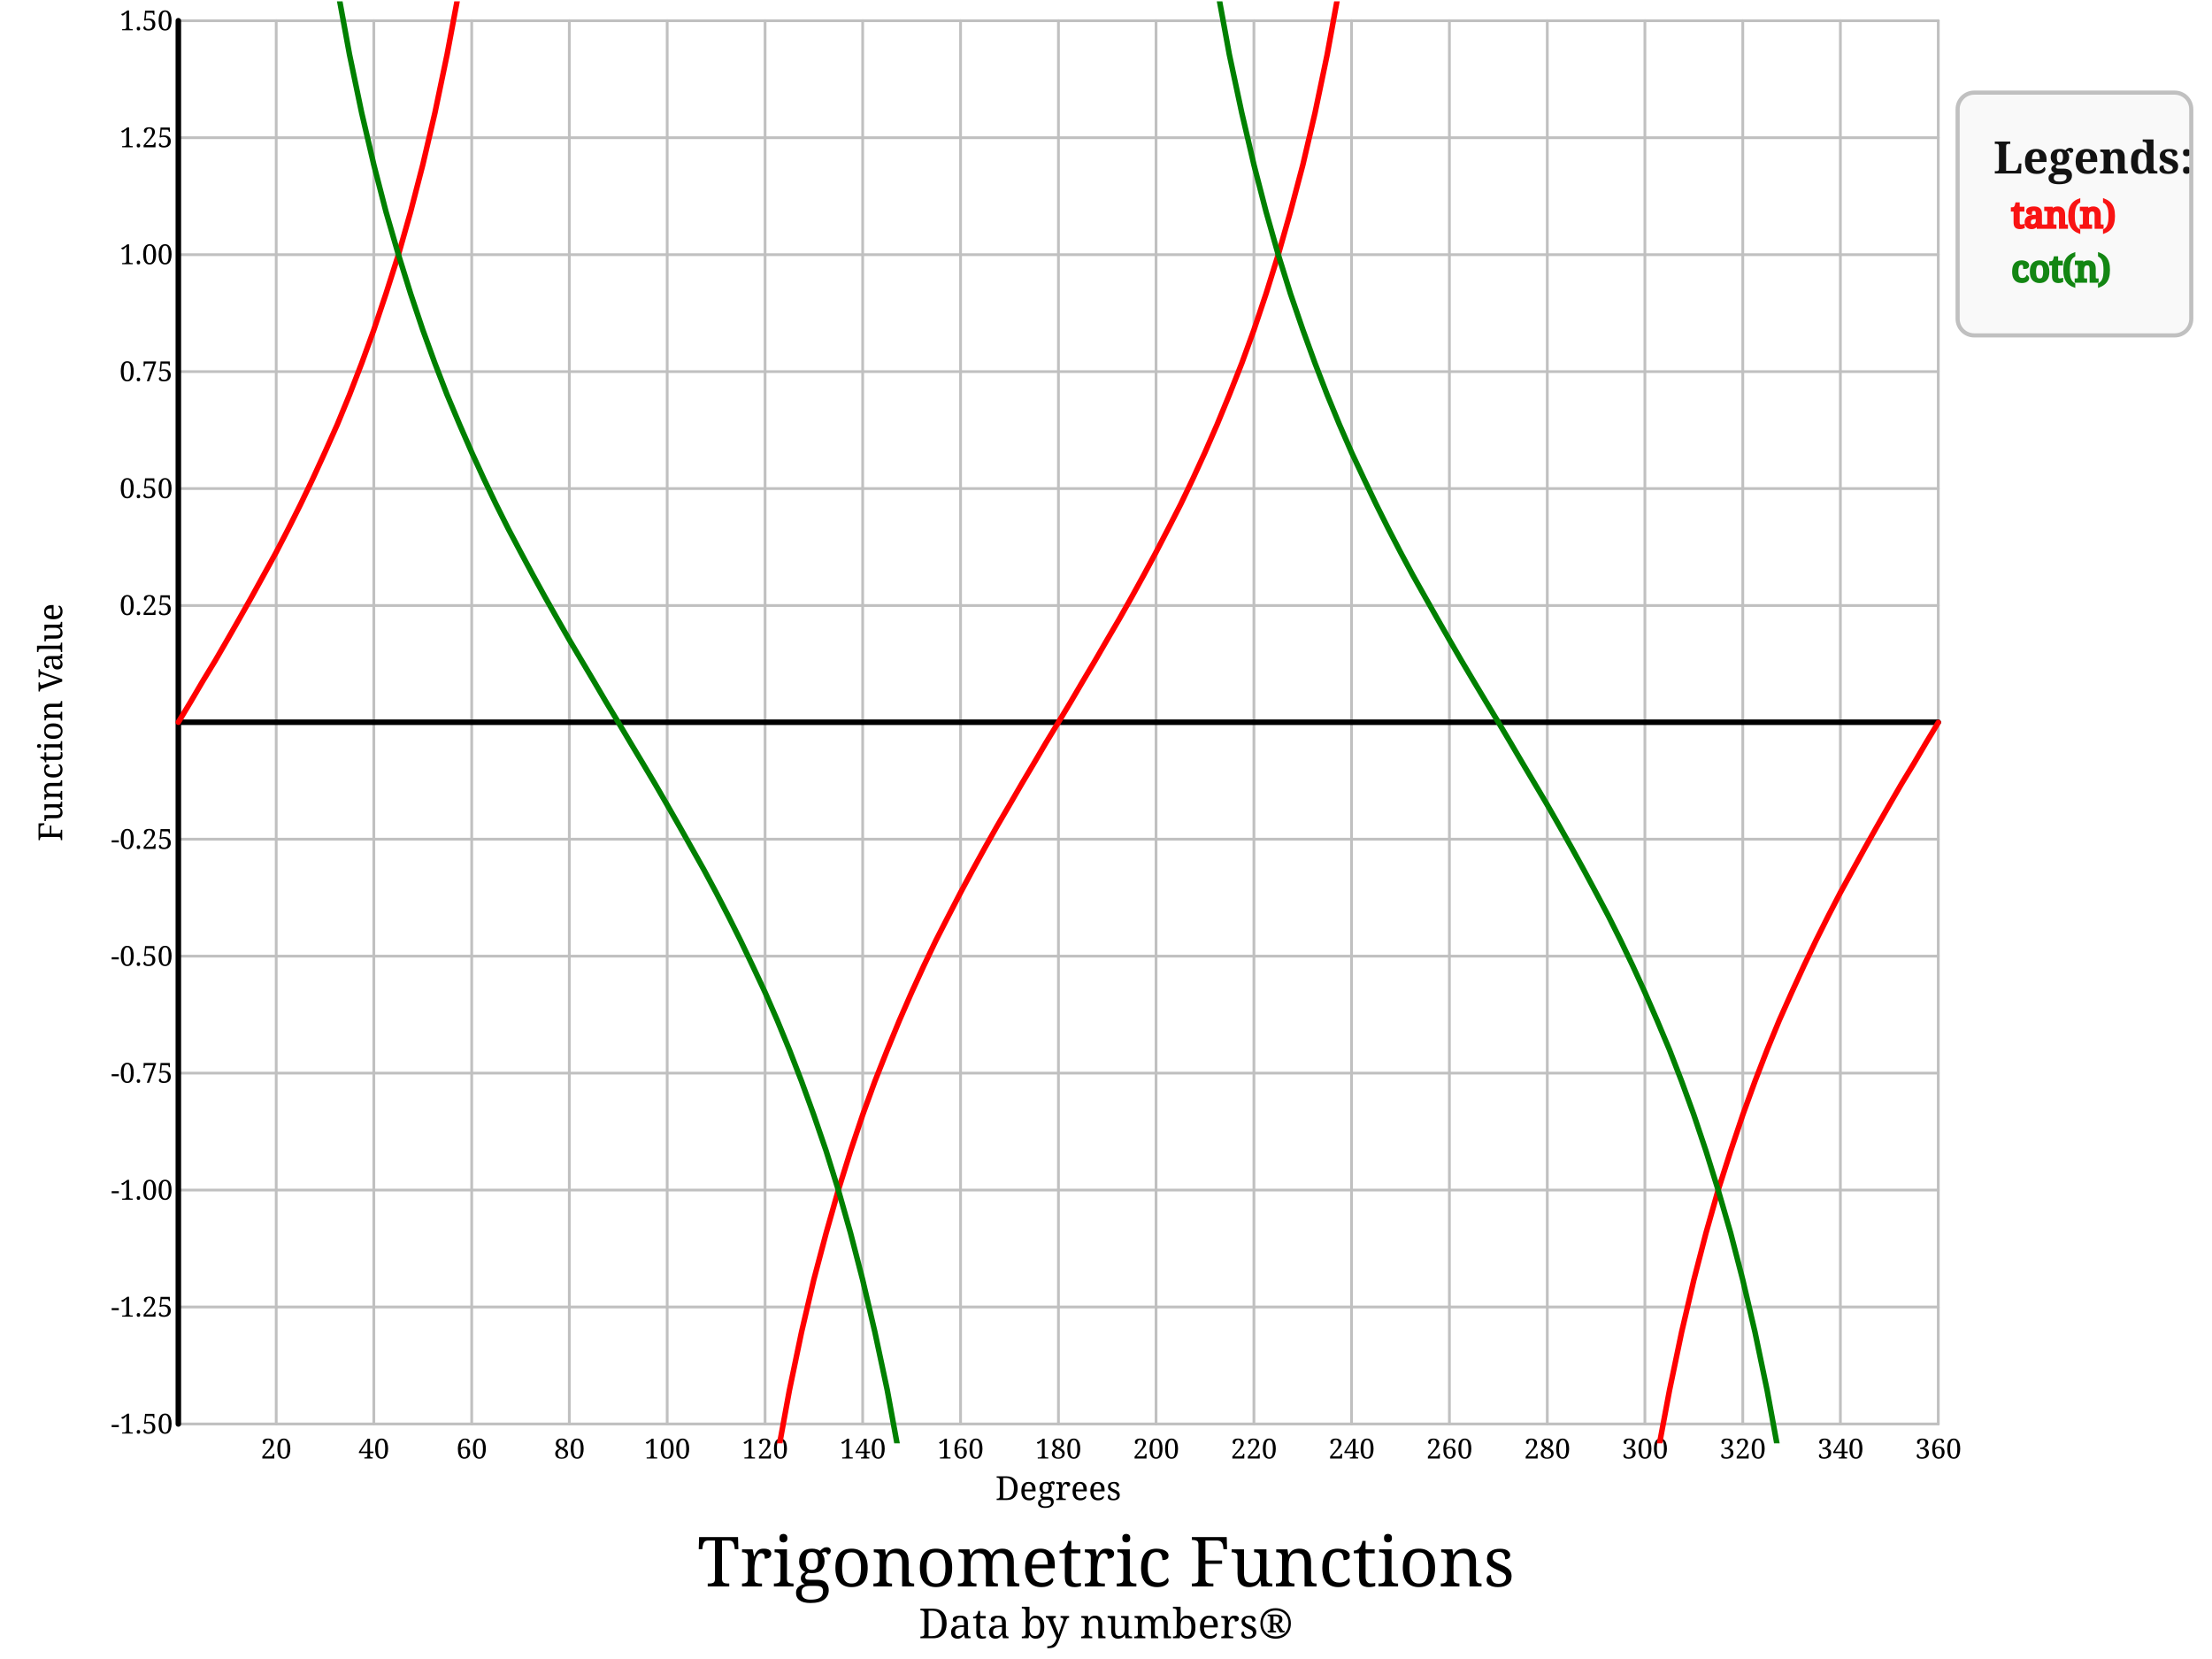
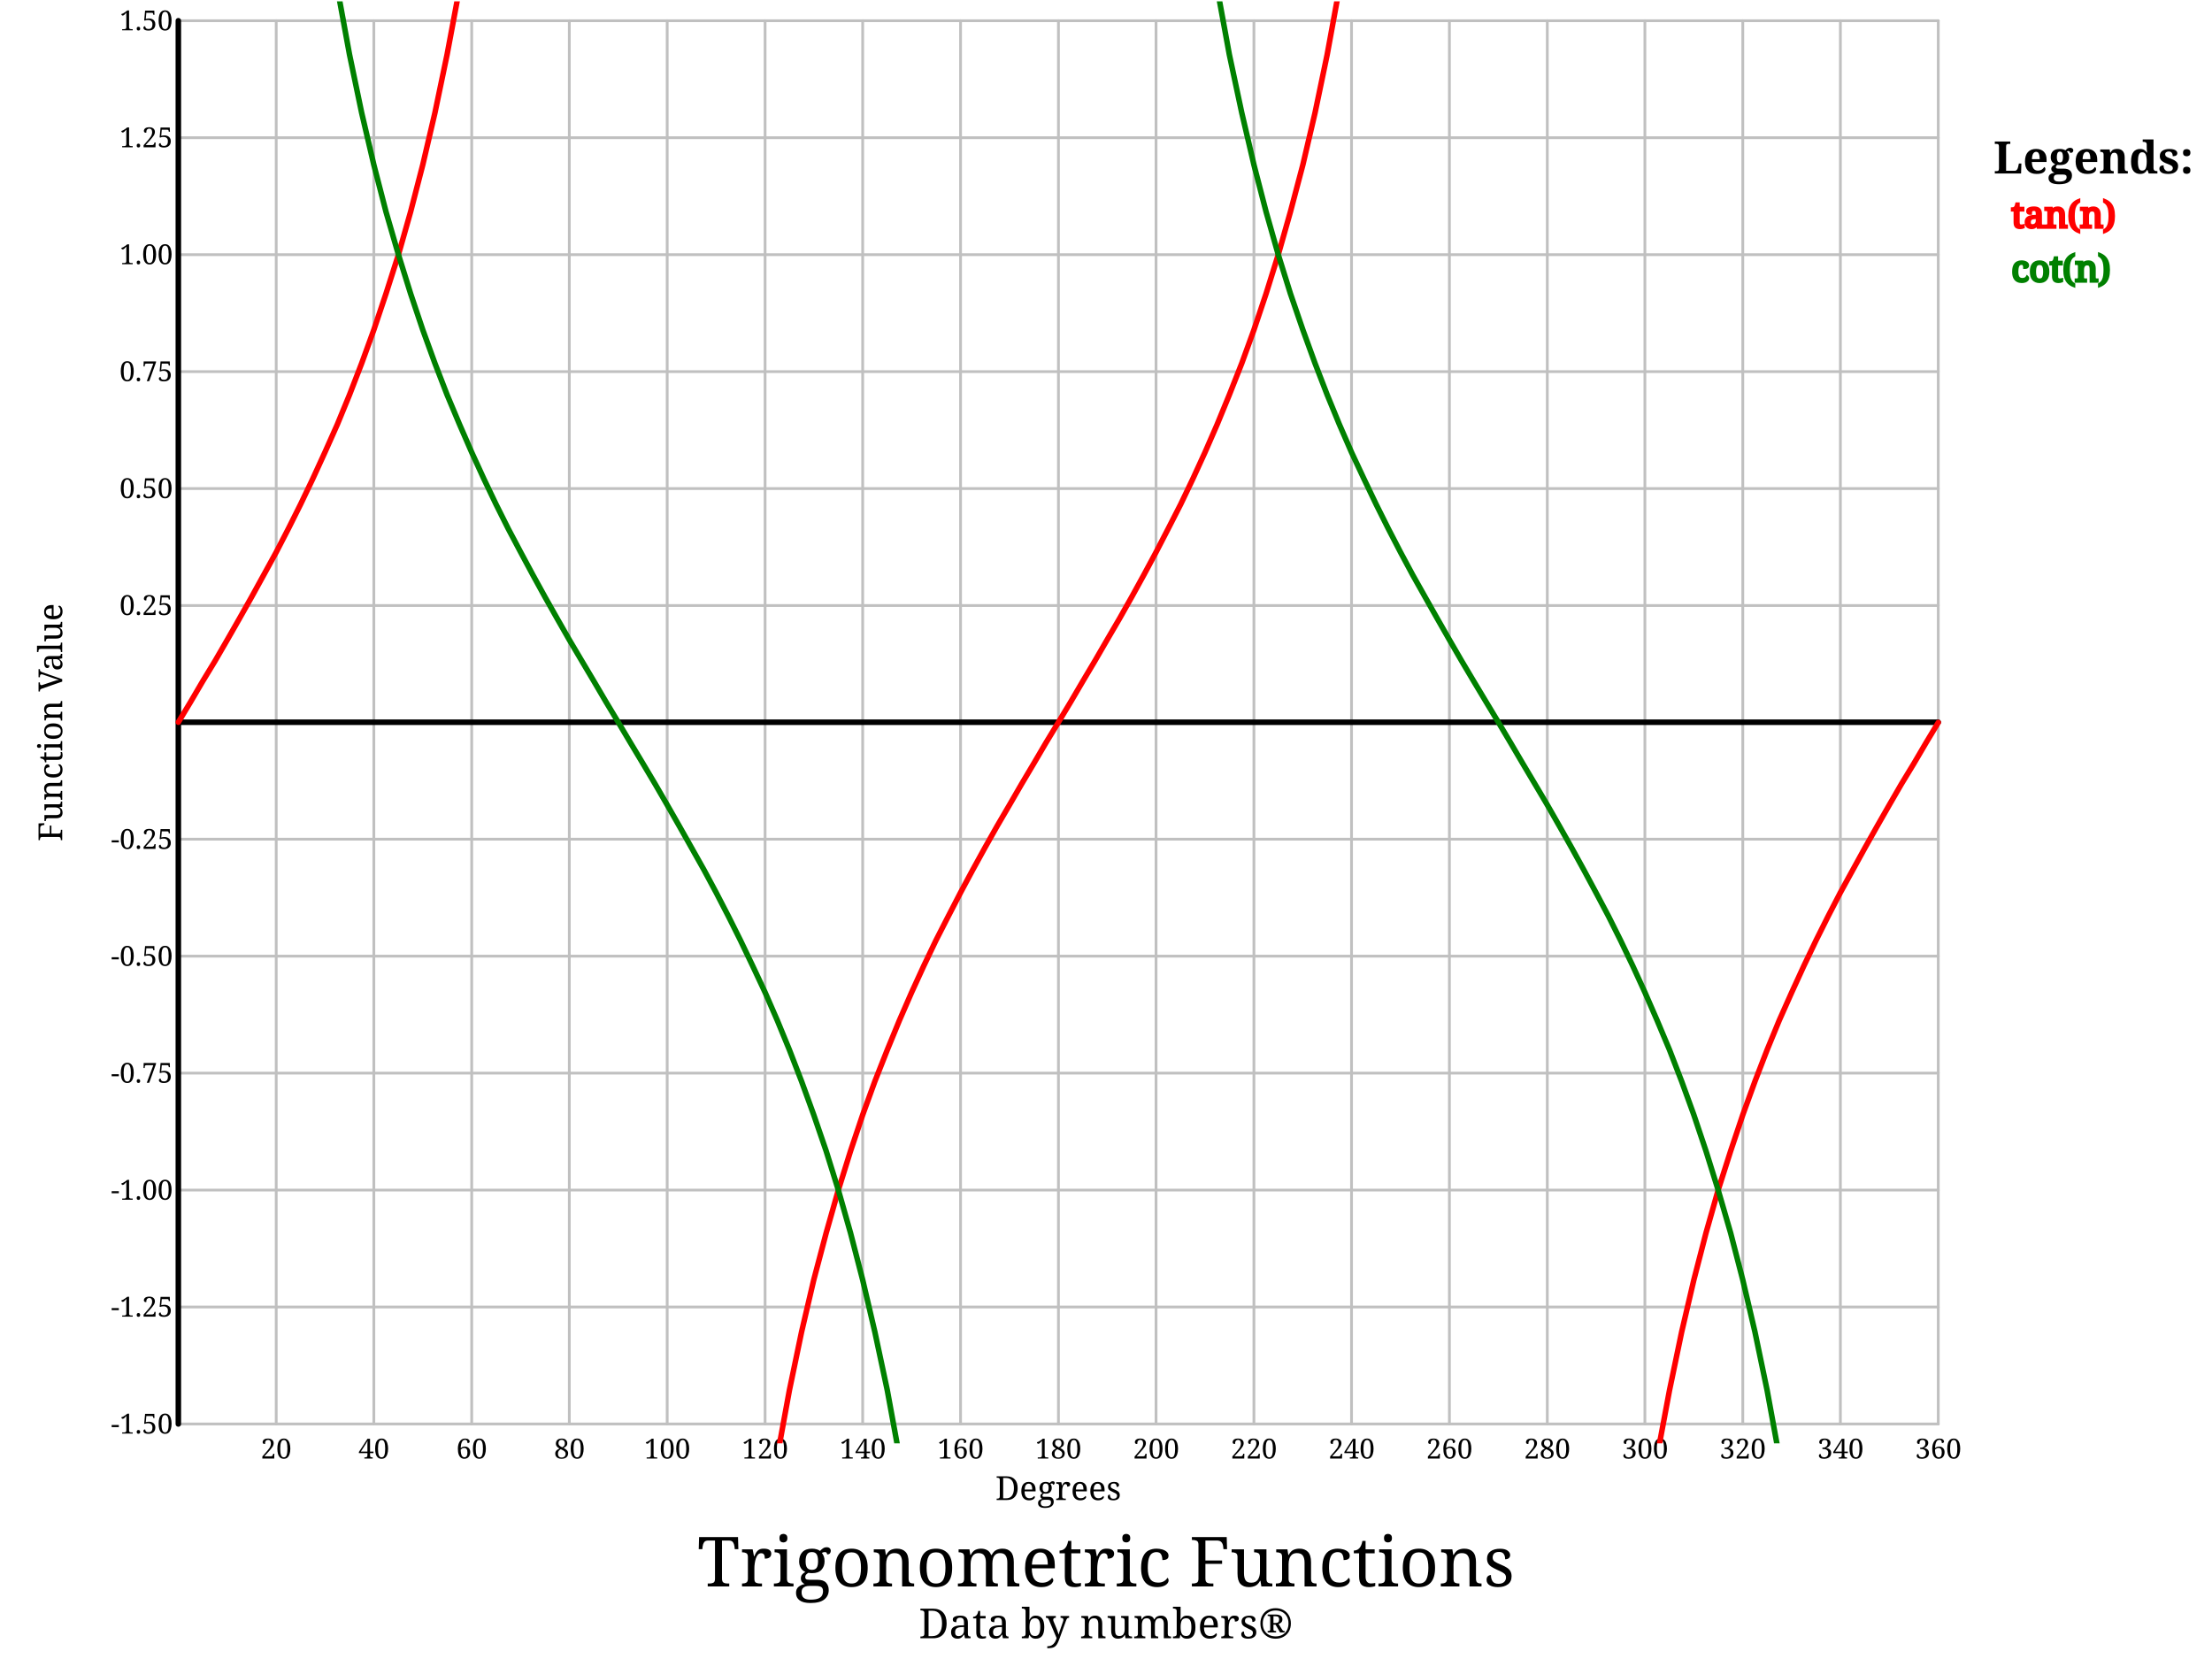
<svg xmlns="http://www.w3.org/2000/svg" id="svg-ex3" width="800" height="600">
  <defs>
    <clipPath id="plotable">
      <rect x="57.5" y="0.5" width="650.5" height="521.5" rx="0.0" />
    </clipPath>
  </defs>
  <style>
svg#svg-ex3 { background-color: #ffedcc }
#svg-ex3 g.plotarea { opacity: 1.0 }
#svg-ex3 g.plotarea path:hover { stroke-width: 5.0 }
#svg-ex3 path { stroke-width: 2.0; fill: none; stroke-linecap: round }
#svg-ex3 path.axes { stroke: black }
#svg-ex3 path.xlabel, #svg-ex3 path.ylabel { stroke: silver; stroke-width: 1 }
#svg-ex3 text { font-family: serif }
#svg-ex3 text.legend { font-size: 13.0px }
#svg-ex3 text.legend.headline { font-size: 16.2px; font-weight: bold }
#svg-ex3 text.subtitle { font-size: 15.0px; text-anchor: middle }
#svg-ex3 text.title { font-size: 25.0px; text-anchor: middle }
#svg-ex3 text.xlabel { font-size: 10.0px; text-anchor: middle }
#svg-ex3 text.xtitle, #svg-ex3 text.ytitle { font-size: 12.0px; text-anchor: middle }
#svg-ex3 text.ylabel { font-size: 10.0px; text-anchor: end; dominant-baseline: middle }
#svg-ex3 path.plot05 { stroke: #ff0000 }
#svg-ex3 text.plot05, #svg-ex3 rect.plot05 { fill: #ff0000; stroke: #ff0000 }
#svg-ex3 path.plot07 { stroke: #008000 }
#svg-ex3 text.plot07, #svg-ex3 rect.plot07 { fill: #008000; stroke: #008000 }
#svg-ex3 rect.legend { fill: silver; stroke: silver; fill-opacity: 0.1; stroke-width: 1.5 }
</style>
  <text x="99.86" y="527.50" class="xlabel">20</text>
  <text x="135.22" y="527.50" class="xlabel">40</text>
  <text x="170.58" y="527.50" class="xlabel">60</text>
  <text x="205.94" y="527.50" class="xlabel">80</text>
  <text x="241.31" y="527.50" class="xlabel">100</text>
  <text x="276.67" y="527.50" class="xlabel">120</text>
  <text x="312.03" y="527.50" class="xlabel">140</text>
  <text x="347.39" y="527.50" class="xlabel">160</text>
  <text x="382.75" y="527.50" class="xlabel">180</text>
  <text x="418.11" y="527.50" class="xlabel">200</text>
  <text x="453.47" y="527.50" class="xlabel">220</text>
  <text x="488.83" y="527.50" class="xlabel">240</text>
  <text x="524.19" y="527.50" class="xlabel">260</text>
  <text x="559.56" y="527.50" class="xlabel">280</text>
  <text x="594.92" y="527.50" class="xlabel">300</text>
  <text x="630.28" y="527.50" class="xlabel">320</text>
  <text x="665.64" y="527.50" class="xlabel">340</text>
  <text x="701.00" y="527.50" class="xlabel">360</text>
  <path class="xlabel" d=" M 99.9,515.0 V 7.5 M 135.2,515.0 V 7.5 M 170.6,515.0 V 7.5 M 205.9,515.0 V 7.5 M 241.3,515.0 V 7.5 M 276.7,515.0 V 7.5 M 312.0,515.0 V 7.5 M 347.4,515.0 V 7.5 M 382.8,515.0 V 7.5 M 418.1,515.0 V 7.5 M 453.5,515.0 V 7.5 M 488.8,515.0 V 7.5 M 524.2,515.0 V 7.5 M 559.6,515.0 V 7.5 M 594.9,515.0 V 7.5 M 630.3,515.0 V 7.5 M 665.6,515.0 V 7.5 M 701.0,515.0 V 7.5 " />
  <text x="62.50" y="218.96" class="ylabel">0.25</text>
  <text x="62.50" y="303.54" class="ylabel">-0.25</text>
  <text x="62.50" y="176.67" class="ylabel">0.50</text>
  <text x="62.50" y="345.83" class="ylabel">-0.50</text>
  <text x="62.50" y="134.38" class="ylabel">0.75</text>
  <text x="62.50" y="388.12" class="ylabel">-0.75</text>
  <text x="62.50" y="92.08" class="ylabel">1.00</text>
  <text x="62.50" y="430.42" class="ylabel">-1.00</text>
  <text x="62.50" y="49.79" class="ylabel">1.25</text>
  <text x="62.50" y="472.71" class="ylabel">-1.25</text>
  <text x="62.50" y="7.50" class="ylabel">1.50</text>
  <text x="62.50" y="515.00" class="ylabel">-1.50</text>
  <path class="ylabel" d=" M 64.5,219.0 H 701.0 M 64.5,303.5 H 701.0 M 64.5,176.7 H 701.0 M 64.5,345.8 H 701.0 M 64.5,134.4 H 701.0 M 64.5,388.1 H 701.0 M 64.5,92.1 H 701.0 M 64.5,430.4 H 701.0 M 64.5,49.8 H 701.0 M 64.5,472.7 H 701.0 M 64.5,7.5 H 701.0 M 64.5,515.0 H 701.0 " />
  <path class="axes" d=" M 64.5,261.2 H 701.0 M 64.5,515.0 V 7.5 " />
  <g clip-path="url(#plotable)" class="plotarea">
    <path class="plot05" d=" M 64.5,261.2 L 68.9,253.9 L 73.3,246.4 L 77.8,239.0 L 82.2,231.4 L 86.6,223.7 L 91.0,215.9 L 95.4,207.9 L 99.9,199.7 L 104.3,191.2 L 108.7,182.4 L 113.1,173.2 L 117.5,163.6 L 122.0,153.5 L 126.4,142.8 L 130.8,131.4 L 135.2,119.3 L 139.6,106.2 L 144.1,92.1 L 148.5,76.6 L 152.9,59.6 L 157.3,40.8 L 161.7,19.7 L 166.2,-4.3 L 170.6,-31.8 L 175.0,-63.7 L 179.4,-101.5 L 183.8,-147.2 L 188.3,-203.5 L 192.7,-275.3 L 197.1,-300.0 M 205.9,-300.0 M 210.4,-300.0 M 214.8,-300.0 M 219.2,-300.0 M 223.6,-300.0 M 228.0,900.0 M 232.5,900.0 M 236.9,900.0 M 241.3,900.0 M 245.7,900.0 L 250.1,892.6 L 254.6,797.8 L 259.0,726.0 L 263.4,669.7 L 267.8,624.0 L 272.2,586.2 L 276.7,554.3 L 281.1,526.8 L 285.5,502.8 L 289.9,481.7 L 294.3,462.9 L 298.8,445.9 L 303.2,430.4 L 307.6,416.3 L 312.0,403.2 L 316.4,391.1 L 320.9,379.7 L 325.3,369.0 L 329.7,358.9 L 334.1,349.3 L 338.5,340.1 L 343.0,331.3 L 347.4,322.8 L 351.8,314.6 L 356.2,306.6 L 360.6,298.8 L 365.1,291.1 L 369.5,283.5 L 373.9,276.1 L 378.3,268.6 L 382.8,261.2 L 387.2,253.9 L 391.6,246.4 L 396.0,239.0 L 400.4,231.4 L 404.9,223.7 L 409.3,215.9 L 413.7,207.9 L 418.1,199.7 L 422.5,191.2 L 427.0,182.4 L 431.4,173.2 L 435.8,163.6 L 440.2,153.5 L 444.6,142.8 L 449.1,131.4 L 453.5,119.3 L 457.9,106.2 L 462.3,92.1 L 466.7,76.6 L 471.2,59.6 L 475.6,40.8 L 480.0,19.7 L 484.4,-4.3 L 488.8,-31.8 L 493.3,-63.7 L 497.7,-101.5 L 502.1,-147.2 L 506.5,-203.5 L 510.9,-275.3 L 515.4,-300.0 M 524.2,-300.0 M 528.6,-300.0 M 533.0,-300.0 M 537.5,-300.0 M 541.9,-300.0 M 546.3,900.0 M 550.7,900.0 M 555.1,900.0 M 559.6,900.0 M 564.0,900.0 L 568.4,892.6 L 572.8,797.8 L 577.2,726.0 L 581.7,669.7 L 586.1,624.0 L 590.5,586.2 L 594.9,554.3 L 599.3,526.8 L 603.8,502.8 L 608.2,481.7 L 612.6,462.9 L 617.0,445.9 L 621.4,430.4 L 625.9,416.3 L 630.3,403.2 L 634.7,391.1 L 639.1,379.7 L 643.5,369.0 L 648.0,358.9 L 652.4,349.3 L 656.8,340.1 L 661.2,331.3 L 665.6,322.8 L 670.1,314.6 L 674.5,306.6 L 678.9,298.8 L 683.3,291.1 L 687.7,283.5 L 692.2,276.1 L 696.6,268.6 L 701.0,261.3 M 64.5,261.2 " />
    <path class="plot07" d=" M 68.9,-300.0 L 73.3,-300.0 M 82.2,-300.0 M 86.6,-300.0 M 91.0,-300.0 L 95.4,-275.3 L 99.9,-203.5 L 104.3,-147.2 L 108.7,-101.5 L 113.1,-63.7 L 117.5,-31.8 L 122.0,-4.3 L 126.4,19.7 L 130.8,40.8 L 135.2,59.6 L 139.6,76.6 L 144.1,92.1 L 148.5,106.2 L 152.9,119.3 L 157.3,131.4 L 161.7,142.8 L 166.2,153.5 L 170.6,163.6 L 175.0,173.2 L 179.4,182.4 L 183.8,191.2 L 188.3,199.7 L 192.7,207.9 L 197.1,215.9 L 201.5,223.7 L 205.9,231.4 L 210.4,239.0 L 214.8,246.4 L 219.2,253.9 L 223.6,261.2 L 228.0,268.6 L 232.5,276.1 L 236.9,283.5 L 241.3,291.1 L 245.7,298.8 L 250.1,306.6 L 254.6,314.6 L 259.0,322.8 L 263.4,331.3 L 267.8,340.1 L 272.2,349.3 L 276.7,358.9 L 281.1,369.0 L 285.5,379.7 L 289.9,391.1 L 294.3,403.2 L 298.8,416.3 L 303.2,430.4 L 307.6,445.9 L 312.0,462.9 L 316.4,481.7 L 320.9,502.8 L 325.3,526.8 L 329.7,554.3 L 334.1,586.2 L 338.5,624.0 L 343.0,669.7 L 347.4,726.0 L 351.8,797.8 L 356.2,892.6 L 360.6,900.0 M 369.5,900.0 M 373.9,900.0 M 378.3,900.0 M 382.8,900.0 M 387.2,-300.0 M 391.6,-300.0 M 396.0,-300.0 M 400.4,-300.0 M 404.9,-300.0 M 409.3,-300.0 L 413.7,-275.3 L 418.1,-203.5 L 422.5,-147.2 L 427.0,-101.5 L 431.4,-63.7 L 435.8,-31.8 L 440.2,-4.3 L 444.6,19.7 L 449.1,40.8 L 453.5,59.6 L 457.9,76.6 L 462.3,92.1 L 466.7,106.2 L 471.2,119.3 L 475.6,131.4 L 480.0,142.8 L 484.4,153.5 L 488.8,163.6 L 493.3,173.2 L 497.7,182.4 L 502.1,191.2 L 506.5,199.7 L 510.9,207.9 L 515.4,215.9 L 519.8,223.7 L 524.2,231.4 L 528.6,239.0 L 533.0,246.4 L 537.5,253.9 L 541.9,261.2 L 546.3,268.6 L 550.7,276.1 L 555.1,283.5 L 559.6,291.1 L 564.0,298.8 L 568.4,306.6 L 572.8,314.6 L 577.2,322.8 L 581.7,331.3 L 586.1,340.1 L 590.5,349.3 L 594.9,358.9 L 599.3,369.0 L 603.8,379.7 L 608.2,391.1 L 612.6,403.2 L 617.0,416.3 L 621.4,430.4 L 625.9,445.9 L 630.3,462.9 L 634.7,481.7 L 639.1,502.8 L 643.5,526.8 L 648.0,554.3 L 652.4,586.2 L 656.8,624.0 L 661.2,669.7 L 665.6,726.0 L 670.1,797.8 L 674.5,892.6 L 678.9,900.0 M 687.7,900.0 M 692.2,900.0 M 696.6,900.0 M 701.0,900.0 M 68.9,-300.0 " />
  </g>
  <text x="382.75" y="542.50" class="xtitle">Degrees</text>
  <text x="22.50" y="261.25" class="ytitle" transform="matrix(0.00,-1.00,1.00,0.00,-238.75,283.75)">Function Value</text>
  <text x="721.00" y="62.75" class="legend headline">Legends:</text>
  <text x="727.50" y="82.25" class="plot05 legend">tan(n)</text>
  <text x="727.50" y="101.75" class="plot07 legend">cot(n)</text>
-   <rect x="708.0" y="33.5" width="84.5" height="87.8" rx="6.0" class="legend" />
+   <path class="legend" d=" M 786.5,33.5 Q 792.5,33.5, 792.5,39.5 L 792.5,115.2 Q 792.5,121.2, 786.5,121.2 L 714.0,121.2 Q 708.0,121.2, 708.0,115.2 L 708.0,39.5 Q 708.0,33.5, 714.0,33.5 Z " />
  <text x="400.00" y="592.50" class="subtitle">Data by numbers®</text>
  <text x="400.00" y="573.75" class="title">Trigonometric Functions</text>
</svg>
